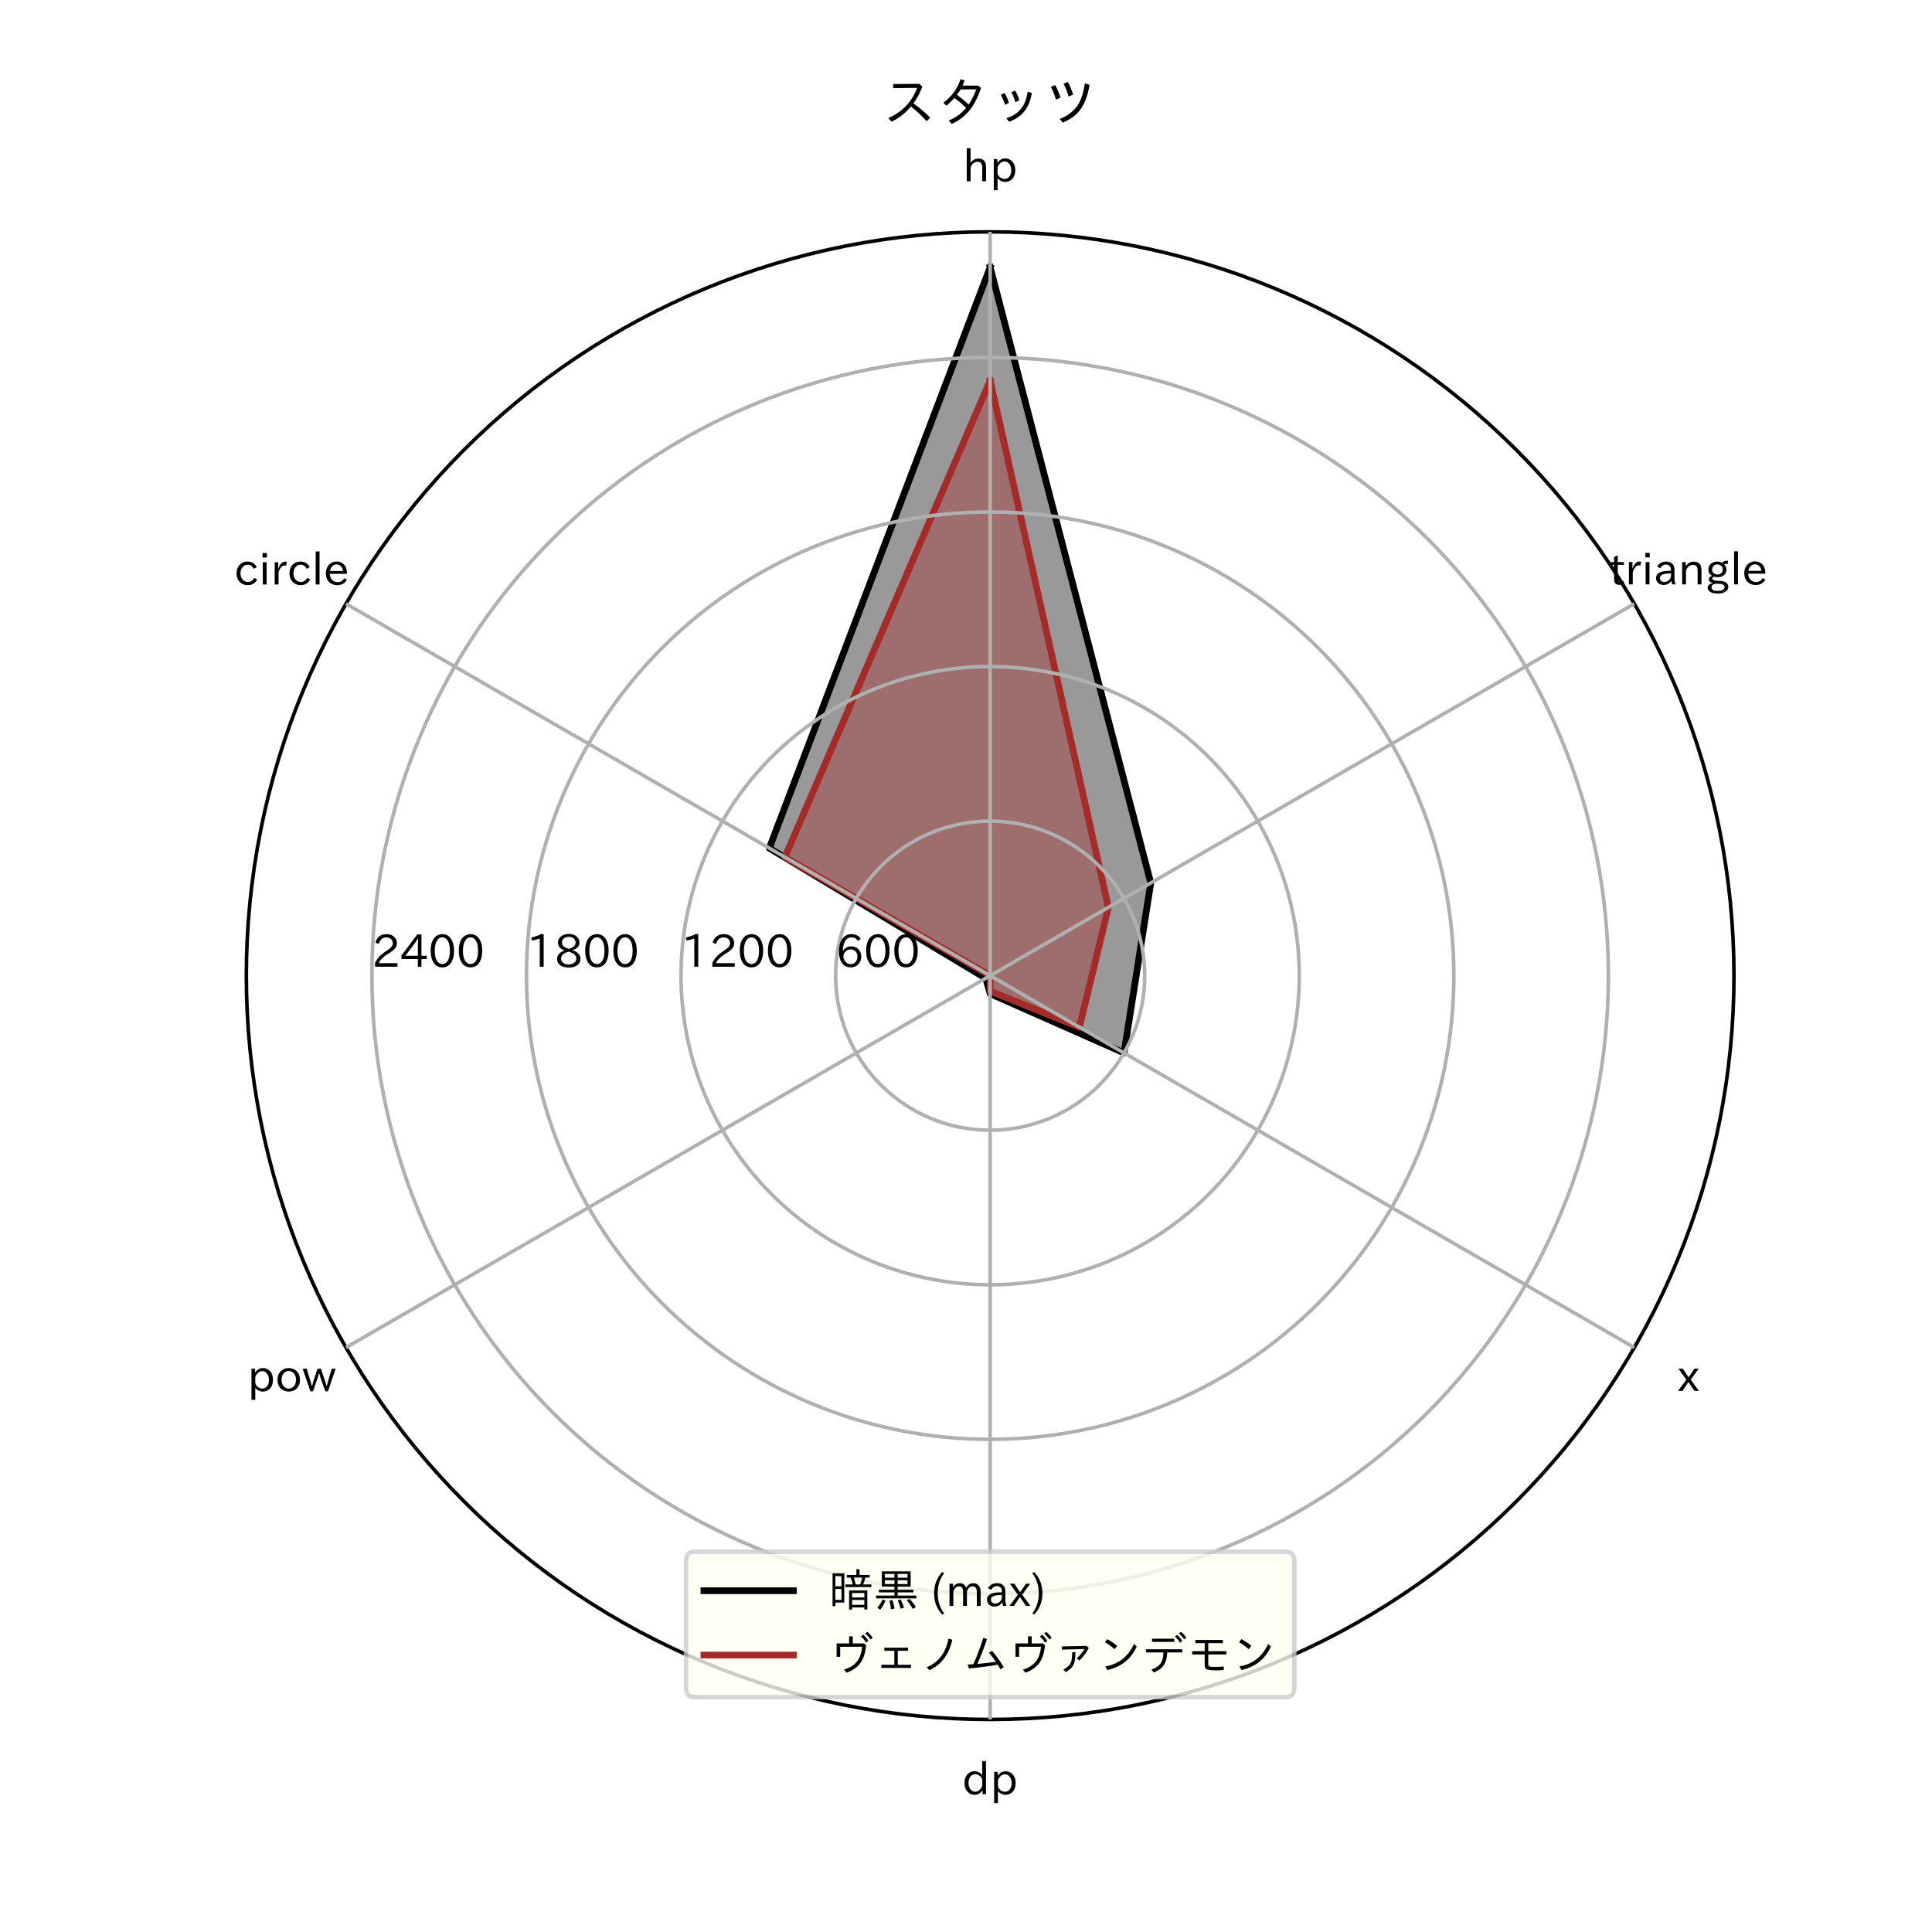
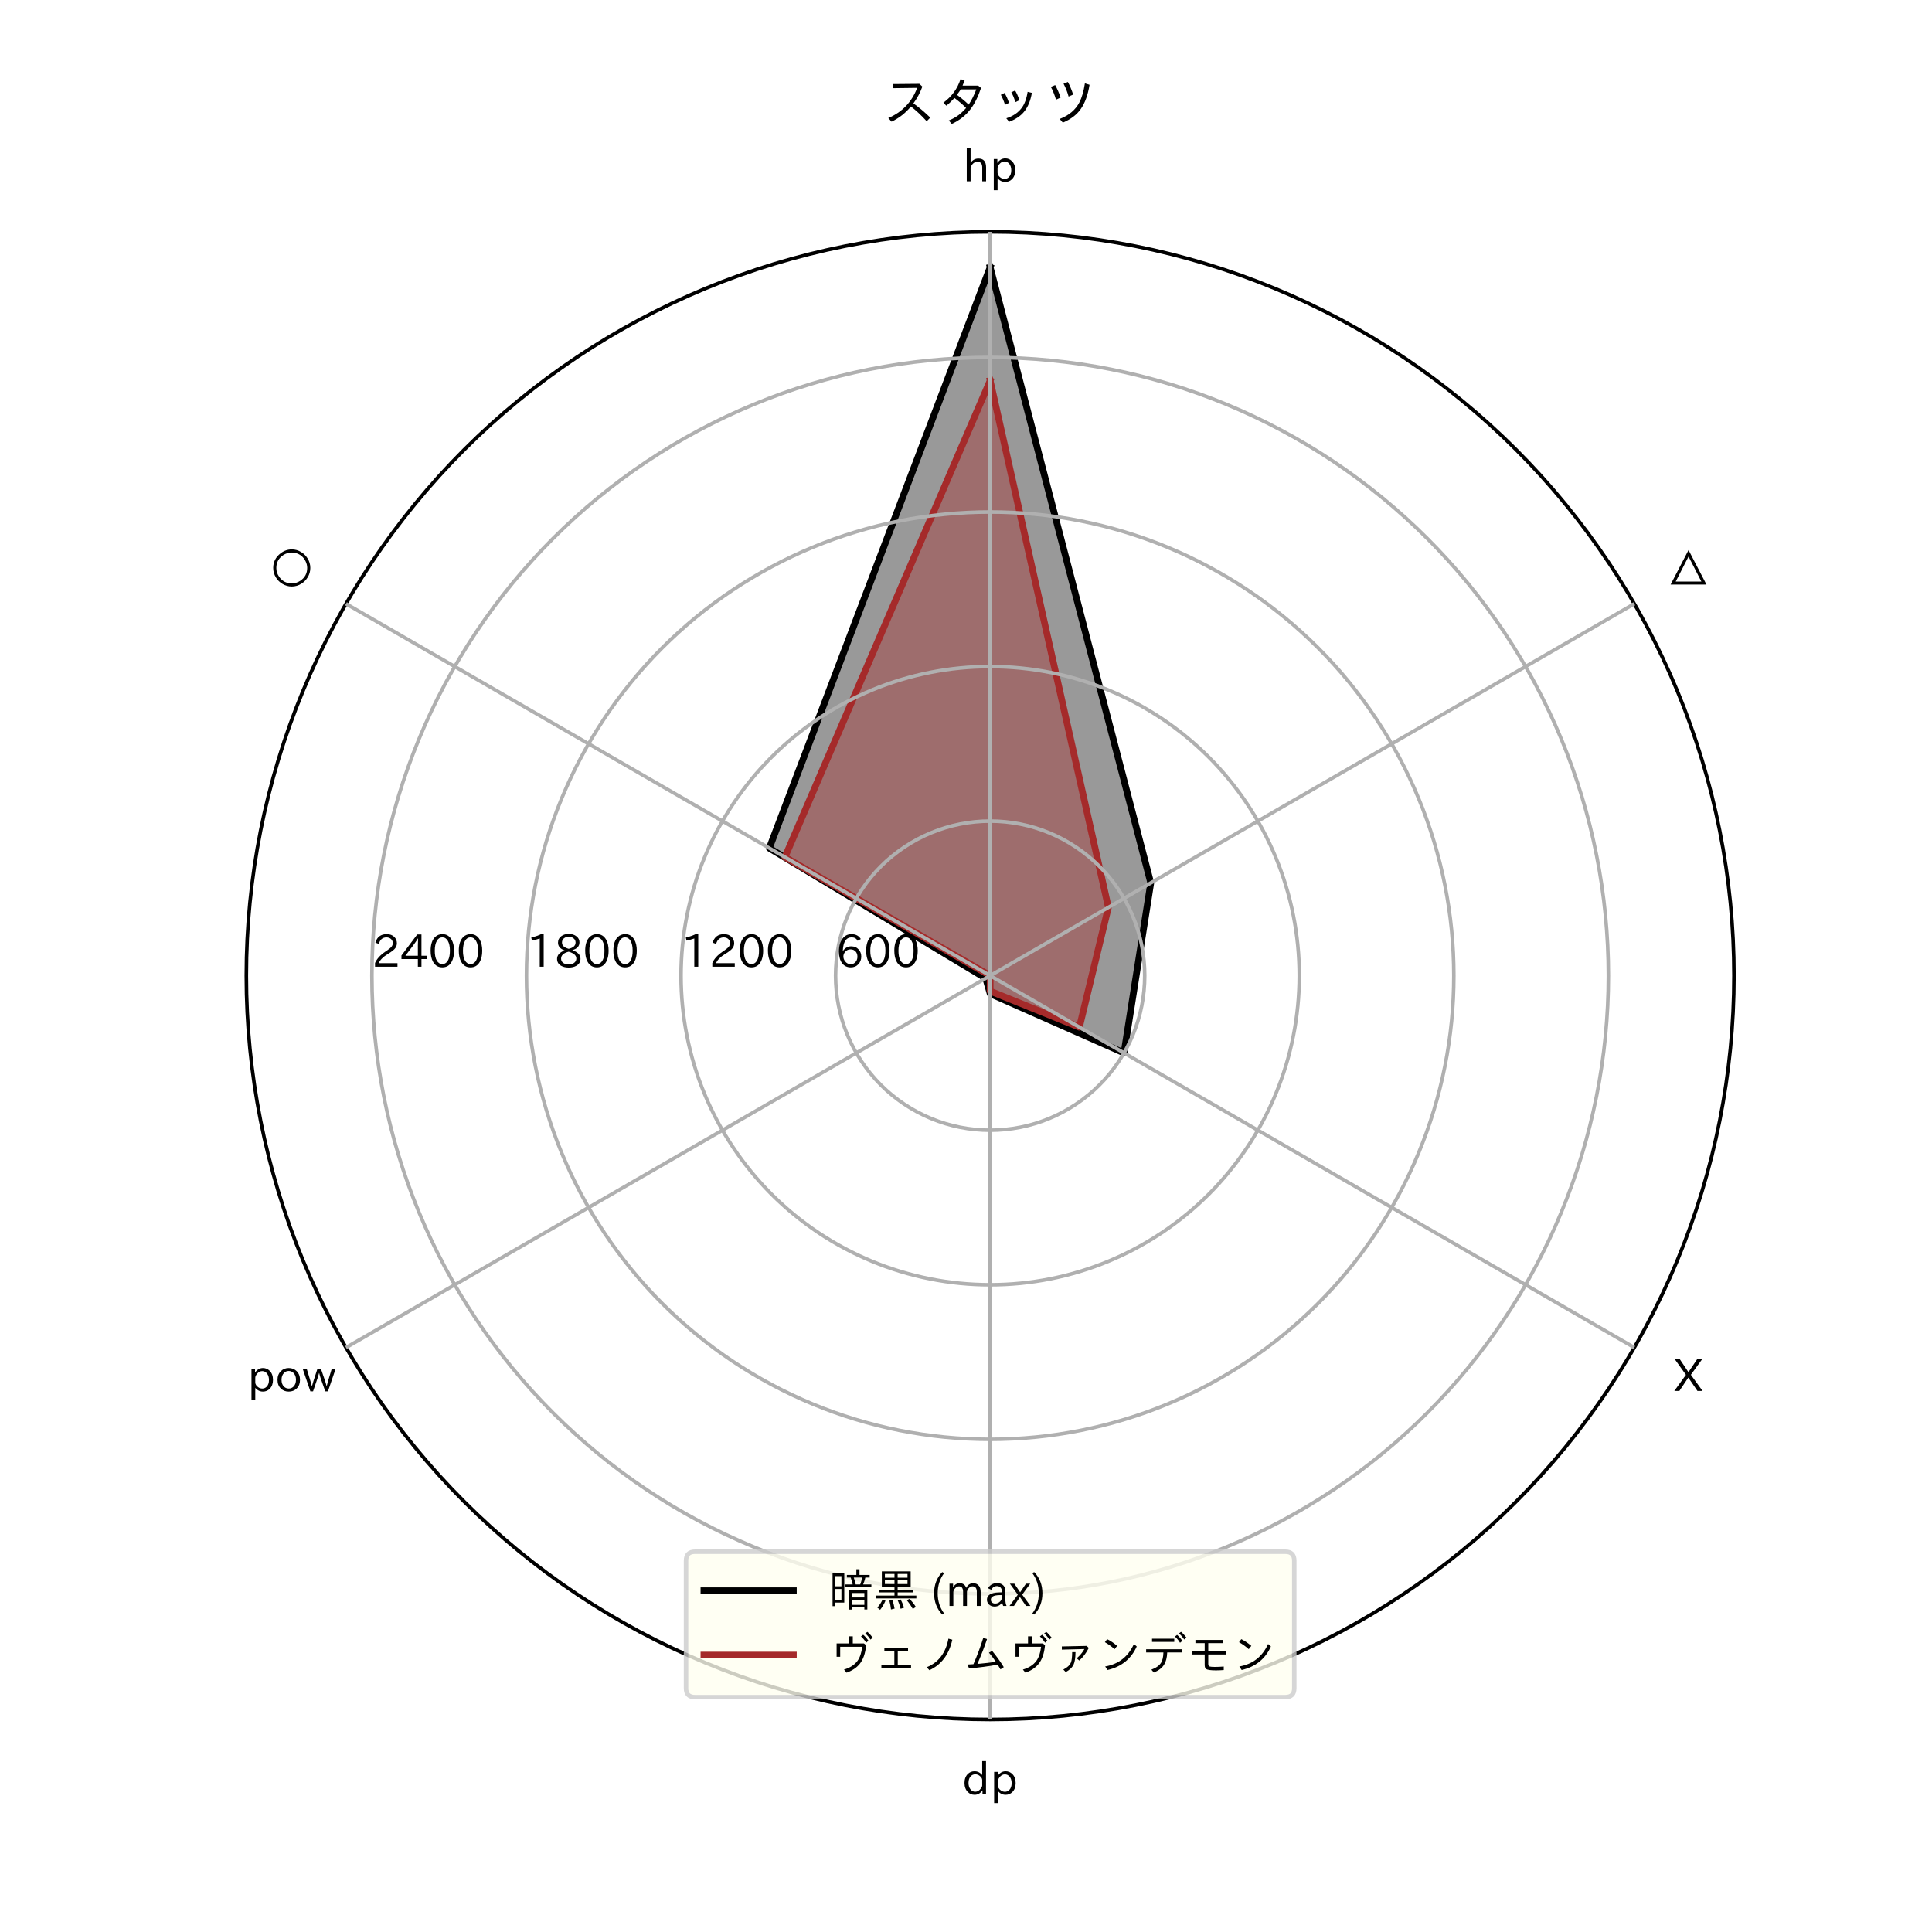
<svg xmlns="http://www.w3.org/2000/svg" xmlns:xlink="http://www.w3.org/1999/xlink" width="432pt" height="432pt" viewBox="0 0 432 432" version="1.1">
  <defs>
    <style type="text/css">*{stroke-linejoin: round; stroke-linecap: butt}</style>
  </defs>
  <g id="figure_1">
    <g id="patch_1">
      <path d="M 0 432  L 432 432  L 432 0  L 0 0  L 0 432  z " style="fill: none" />
    </g>
    <g id="axes_1">
      <g id="patch_2">
        <path d="M 387.72 218.16  C 387.72 196.319 383.418 174.69 375.06 154.512  C 366.701 134.334 354.45 115.998 339.006 100.554  C 323.562 85.11 305.226 72.859 285.048 64.5  C 264.87 56.142 243.241 51.84 221.4 51.84  C 199.559 51.84 177.93 56.142 157.752 64.5  C 137.574 72.859 119.238 85.11 103.794 100.554  C 88.35 115.998 76.099 134.334 67.74 154.512  C 59.382 174.69 55.08 196.319 55.08 218.16  C 55.08 240.001 59.382 261.63 67.74 281.808  C 76.099 301.986 88.35 320.322 103.794 335.766  C 119.238 351.21 137.574 363.461 157.752 371.82  C 177.93 380.178 199.559 384.48 221.4 384.48  C 243.241 384.48 264.87 380.178 285.048 371.82  C 305.226 363.461 323.562 351.21 339.006 335.766  C 354.45 320.322 366.701 301.986 375.06 281.808  C 383.418 261.63 387.72 240.001 387.72 218.16  M 221.4 218.16  C 221.4 218.16 221.4 218.16 221.4 218.16  C 221.4 218.16 221.4 218.16 221.4 218.16  C 221.4 218.16 221.4 218.16 221.4 218.16  C 221.4 218.16 221.4 218.16 221.4 218.16  C 221.4 218.16 221.4 218.16 221.4 218.16  C 221.4 218.16 221.4 218.16 221.4 218.16  C 221.4 218.16 221.4 218.16 221.4 218.16  C 221.4 218.16 221.4 218.16 221.4 218.16  C 221.4 218.16 221.4 218.16 221.4 218.16  C 221.4 218.16 221.4 218.16 221.4 218.16  C 221.4 218.16 221.4 218.16 221.4 218.16  C 221.4 218.16 221.4 218.16 221.4 218.16  C 221.4 218.16 221.4 218.16 221.4 218.16  C 221.4 218.16 221.4 218.16 221.4 218.16  C 221.4 218.16 221.4 218.16 221.4 218.16  C 221.4 218.16 221.4 218.16 221.4 218.16  L 221.4 218.16  z " style="fill: none" />
      </g>
      <g id="patch_3">
-         <path d="M 221.4 59.76  L 172.016 189.648  L 220.402 218.736  L 221.4 222.192  L 251.33 235.44  L 257.316 197.424  z " clip-path="url(#p29bbedadad)" style="opacity: 0.4; stroke: #000000; stroke-linejoin: miter" />
+         <path d="M 221.4 59.76  L 172.016 189.648  L 220.402 218.736  L 221.4 222.192  L 251.33 235.44  L 257.316 197.424  z " clip-path="url(#p4c3645fb79)" style="opacity: 0.4; stroke: #000000; stroke-linejoin: miter" />
      </g>
      <g id="patch_4">
-         <path d="M 221.4 85.104  L 175.508 191.664  L 221.4 218.16  L 221.4 221.616  L 241.353 229.68  L 247.838 202.896  z " clip-path="url(#p29bbedadad)" style="fill: #a52a2a; opacity: 0.4; stroke: #a52a2a; stroke-linejoin: miter" />
+         <path d="M 221.4 85.104  L 175.508 191.664  L 221.4 218.16  L 221.4 221.616  L 241.353 229.68  L 247.838 202.896  z " clip-path="url(#p4c3645fb79)" style="fill: #a52a2a; opacity: 0.4; stroke: #a52a2a; stroke-linejoin: miter" />
      </g>
      <g id="line2d_1">
-         <path d="M 221.4 59.76  L 172.016 189.648  L 220.402 218.736  L 221.4 222.192  L 251.33 235.44  L 257.316 197.424  L 221.4 59.76  " clip-path="url(#p29bbedadad)" style="fill: none; stroke: #000000; stroke-width: 1.5; stroke-linecap: square" />
+         <path d="M 221.4 59.76  L 172.016 189.648  L 220.402 218.736  L 221.4 222.192  L 251.33 235.44  L 257.316 197.424  L 221.4 59.76  " clip-path="url(#p4c3645fb79)" style="fill: none; stroke: #000000; stroke-width: 1.5; stroke-linecap: square" />
      </g>
      <g id="line2d_2">
-         <path d="M 221.4 85.104  L 175.508 191.664  L 221.4 218.16  L 221.4 221.616  L 241.353 229.68  L 247.838 202.896  L 221.4 85.104  " clip-path="url(#p29bbedadad)" style="fill: none; stroke: #a52a2a; stroke-width: 1.5; stroke-linecap: square" />
+         <path d="M 221.4 85.104  L 175.508 191.664  L 221.4 218.16  L 221.4 221.616  L 241.353 229.68  L 247.838 202.896  L 221.4 85.104  " clip-path="url(#p4c3645fb79)" style="fill: none; stroke: #a52a2a; stroke-width: 1.5; stroke-linecap: square" />
      </g>
      <g id="patch_5">
        <path d="M 221.4 51.84  C 199.559 51.84 177.93 56.142 157.752 64.5  C 137.574 72.859 119.238 85.11 103.794 100.554  C 88.35 115.998 76.099 134.334 67.74 154.512  C 59.382 174.69 55.08 196.319 55.08 218.16  C 55.08 240.001 59.382 261.63 67.74 281.808  C 76.099 301.986 88.35 320.322 103.794 335.766  C 119.238 351.21 137.574 363.461 157.752 371.82  C 177.93 380.178 199.559 384.48 221.4 384.48  C 243.241 384.48 264.87 380.178 285.048 371.82  C 305.226 363.461 323.562 351.21 339.006 335.766  C 354.45 320.322 366.701 301.986 375.06 281.808  C 383.418 261.63 387.72 240.001 387.72 218.16  C 387.72 196.319 383.418 174.69 375.06 154.512  C 366.701 134.334 354.45 115.998 339.006 100.554  C 323.562 85.11 305.226 72.859 285.048 64.5  C 264.87 56.142 243.241 51.84 221.4 51.84  " style="fill: none; stroke: #000000; stroke-width: 0.8; stroke-linejoin: miter; stroke-linecap: square" />
      </g>
      <g id="matplotlib.axis_1">
        <g id="xtick_1">
          <g id="line2d_3">
-             <path d="M 221.4 218.16  L 221.4 51.84  " clip-path="url(#p29bbedadad)" style="fill: none; stroke: #b0b0b0; stroke-width: 0.8; stroke-linecap: square" />
+             <path d="M 221.4 218.16  L 221.4 51.84  " clip-path="url(#p4c3645fb79)" style="fill: none; stroke: #b0b0b0; stroke-width: 0.8; stroke-linecap: square" />
          </g>
          <g id="text_1">
            <g transform="translate(215.2602 40.63531) scale(0.1 -0.1)">
              <defs>
                <path id="IPAexGothic-68" d="M 3347 63  L 2797 63  L 2797 2041  Q 2797 2853 2131 2853  Q 1447 2853 1131 2041  L 1131 63  L 581 63  L 581 4794  L 1131 4794  L 1131 2706  Q 1566 3316 2247 3316  Q 3347 3316 3347 2072  L 3347 63  z " transform="scale(0.015625)" />
                <path id="IPAexGothic-70" d="M 1075 2688  Q 1525 3341 2206 3341  Q 2769 3341 3172 2938  Q 3641 2469 3641 1644  Q 3641 841 3178 372  Q 2775 -31 2200 -31  Q 1569 -31 1106 497  L 1106 -1216  L 563 -1216  L 563 3250  L 1075 3250  L 1075 2688  z M 1106 1950  L 1106 1291  Q 1106 897 1516 600  Q 1791 403 2106 403  Q 2469 403 2725 659  Q 3066 997 3066 1631  Q 3066 2200 2784 2559  Q 2503 2900 2100 2900  Q 1656 2900 1338 2484  Q 1106 2184 1106 1950  z " transform="scale(0.015625)" />
              </defs>
              <use xlink:href="#IPAexGothic-68" />
              <use xlink:href="#IPAexGothic-70" transform="translate(60.69336 0)" />
            </g>
          </g>
        </g>
        <g id="xtick_2">
          <g id="line2d_4">
-             <path d="M 221.4 218.16  L 77.363 135  " clip-path="url(#p29bbedadad)" style="fill: none; stroke: #b0b0b0; stroke-width: 0.8; stroke-linecap: square" />
+             <path d="M 221.4 218.16  L 77.363 135  " clip-path="url(#p4c3645fb79)" style="fill: none; stroke: #b0b0b0; stroke-width: 0.8; stroke-linecap: square" />
          </g>
          <g id="text_2">
-             <g transform="translate(52.40392 130.7953) scale(0.1 -0.1)">
-               <defs>
-                 <path id="IPAexGothic-63" d="M 3269 784  Q 2834 -31 1900 -31  Q 1228 -31 788 409  Q 313 891 313 1663  Q 313 2428 788 2913  Q 1222 3347 1881 3347  Q 2813 3347 3206 2541  L 2763 2309  Q 2484 2900 1900 2900  Q 1516 2900 1234 2619  Q 881 2266 881 1650  Q 881 1069 1222 728  Q 1522 428 1956 428  Q 2547 428 2847 1016  L 3269 784  z " transform="scale(0.015625)" />
-                 <path id="IPAexGothic-69" d="M 1178 3928  L 550 3928  L 550 4569  L 1178 4569  L 1178 3928  z M 1138 63  L 588 63  L 588 3250  L 1138 3250  L 1138 63  z " transform="scale(0.015625)" />
-                 <path id="IPAexGothic-72" d="M 2309 3316  L 2213 2769  Q 2106 2791 2022 2791  Q 1653 2791 1413 2444  Q 1113 2006 1113 1675  L 1113 63  L 563 63  L 563 3250  L 1081 3250  L 1056 2303  L 1069 2303  Q 1422 3341 2097 3341  Q 2206 3341 2309 3316  z " transform="scale(0.015625)" />
-                 <path id="IPAexGothic-6c" d="M 1131 63  L 581 63  L 581 4794  L 1131 4794  L 1131 63  z " transform="scale(0.015625)" />
-                 <path id="IPAexGothic-65" d="M 863 1594  Q 891 1041 1209 722  Q 1534 397 1997 397  Q 2606 397 2963 966  L 3322 728  Q 2869 -31 1931 -31  Q 1222 -31 766 422  Q 306 884 306 1641  Q 306 2444 788 2925  Q 1216 3353 1856 3353  Q 2459 3353 2866 2956  Q 3322 2494 3322 1722  L 3322 1594  L 863 1594  z M 2756 1997  Q 2709 2431 2450 2681  Q 2194 2938 1844 2938  Q 1438 2938 1150 2591  Q 953 2356 894 1997  L 2756 1997  z " transform="scale(0.015625)" />
-               </defs>
-               <use xlink:href="#IPAexGothic-63" />
-               <use xlink:href="#IPAexGothic-69" transform="translate(54.39453 0)" />
-               <use xlink:href="#IPAexGothic-72" transform="translate(81.39648 0)" />
-               <use xlink:href="#IPAexGothic-63" transform="translate(118.4082 0)" />
-               <use xlink:href="#IPAexGothic-6c" transform="translate(172.8027 0)" />
-               <use xlink:href="#IPAexGothic-65" transform="translate(199.8047 0)" />
+             <g transform="translate(60.2383 130.7953) scale(0.1 -0.1)">
+               <defs>
+                 <path id="IPAexGothic-3007" d="M 3206 5088  Q 3928 5088 4550 4703  Q 5113 4366 5447 3822  Q 5856 3184 5856 2434  Q 5856 1716 5472 1084  Q 5131 522 4588 188  Q 3950 -222 3194 -222  Q 2484 -222 1850 163  Q 1288 500 953 1044  Q 544 1681 544 2441  Q 544 3719 1613 4538  Q 2338 5088 3206 5088  z M 3188 4641  Q 2541 4641 1972 4263  Q 991 3609 991 2425  Q 991 1753 1381 1191  Q 2041 225 3206 225  Q 3859 225 4428 603  Q 5409 1266 5409 2441  Q 5409 2922 5178 3394  Q 4725 4313 3756 4569  Q 3466 4641 3188 4641  z " transform="scale(0.015625)" />
+               </defs>
+               <use xlink:href="#IPAexGothic-3007" />
            </g>
          </g>
        </g>
        <g id="xtick_3">
          <g id="line2d_5">
-             <path d="M 221.4 218.16  L 77.363 301.32  " clip-path="url(#p29bbedadad)" style="fill: none; stroke: #b0b0b0; stroke-width: 0.8; stroke-linecap: square" />
+             <path d="M 221.4 218.16  L 77.363 301.32  " clip-path="url(#p4c3645fb79)" style="fill: none; stroke: #b0b0b0; stroke-width: 0.8; stroke-linecap: square" />
          </g>
          <g id="text_3">
            <g transform="translate(55.35236 311.1153) scale(0.1 -0.1)">
              <defs>
                <path id="IPAexGothic-6f" d="M 1919 3341  Q 2594 3341 3056 2888  Q 3531 2413 3531 1638  Q 3531 888 3066 422  Q 2609 -31 1919 -31  Q 1228 -31 781 416  Q 313 881 313 1656  Q 313 2413 788 2888  Q 1241 3341 1919 3341  z M 1919 2919  Q 1519 2919 1241 2631  Q 888 2278 888 1650  Q 888 1031 1234 684  Q 1516 403 1919 403  Q 2331 403 2609 691  Q 2956 1038 2956 1672  Q 2956 2269 2603 2631  Q 2316 2919 1919 2919  z " transform="scale(0.015625)" />
                <path id="IPAexGothic-77" d="M 4772 3250  L 3666 6  L 3281 6  L 2609 1919  Q 2509 2203 2413 2622  L 2394 2622  Q 2322 2319 2188 1919  L 1534 6  L 1150 6  L 44 3250  L 619 3250  L 1156 1491  Q 1206 1331 1363 753  L 1381 753  Q 1475 1125 1594 1491  L 2169 3250  L 2656 3250  L 3256 1491  Q 3347 1244 3469 753  L 3488 753  Q 3591 1184 3684 1491  L 4216 3250  L 4772 3250  z " transform="scale(0.015625)" />
              </defs>
              <use xlink:href="#IPAexGothic-70" />
              <use xlink:href="#IPAexGothic-6f" transform="translate(62.10938 0)" />
              <use xlink:href="#IPAexGothic-77" transform="translate(122.5098 0)" />
            </g>
          </g>
        </g>
        <g id="xtick_4">
          <g id="line2d_6">
-             <path d="M 221.4 218.16  L 221.4 384.48  " clip-path="url(#p29bbedadad)" style="fill: none; stroke: #b0b0b0; stroke-width: 0.8; stroke-linecap: square" />
+             <path d="M 221.4 218.16  L 221.4 384.48  " clip-path="url(#p4c3645fb79)" style="fill: none; stroke: #b0b0b0; stroke-width: 0.8; stroke-linecap: square" />
          </g>
          <g id="text_4">
            <g transform="translate(215.1742 401.2753) scale(0.1 -0.1)">
              <defs>
                <path id="IPAexGothic-64" d="M 3391 63  L 2891 63  L 2891 619  Q 2441 -31 1753 -31  Q 1181 -31 788 372  Q 313 844 313 1663  Q 313 2466 772 2938  Q 1169 3341 1753 3341  Q 2384 3341 2847 2809  L 2847 4794  L 3391 4794  L 3391 63  z M 2847 1303  L 2847 2097  Q 2847 2413 2456 2706  Q 2181 2906 1853 2906  Q 1484 2906 1228 2650  Q 888 2309 888 1678  Q 888 1109 1169 750  Q 1441 409 1847 409  Q 2322 409 2656 875  Q 2847 1134 2847 1303  z " transform="scale(0.015625)" />
              </defs>
              <use xlink:href="#IPAexGothic-64" />
              <use xlink:href="#IPAexGothic-70" transform="translate(62.40234 0)" />
            </g>
          </g>
        </g>
        <g id="xtick_5">
          <g id="line2d_7">
-             <path d="M 221.4 218.16  L 365.437 301.32  " clip-path="url(#p29bbedadad)" style="fill: none; stroke: #b0b0b0; stroke-width: 0.8; stroke-linecap: square" />
+             <path d="M 221.4 218.16  L 365.437 301.32  " clip-path="url(#p4c3645fb79)" style="fill: none; stroke: #b0b0b0; stroke-width: 0.8; stroke-linecap: square" />
          </g>
          <g id="text_5">
-             <g transform="translate(375.118 311.1153) scale(0.1 -0.1)">
-               <defs>
-                 <path id="IPAexGothic-78" d="M 3050 63  L 2419 63  L 1547 1338  L 691 63  L 56 63  L 1247 1675  L 106 3250  L 747 3250  L 1578 2016  L 2413 3250  L 3019 3250  L 1875 1681  L 3050 63  z " transform="scale(0.015625)" />
-               </defs>
-               <use xlink:href="#IPAexGothic-78" />
+             <g transform="translate(374.1312 311.1153) scale(0.1 -0.1)">
+               <defs>
+                 <path id="IPAexGothic-58" d="M 4203 63  L 3469 63  L 2163 1972  L 881 63  L 159 63  L 1822 2369  L 203 4634  L 922 4634  L 2181 2753  L 3450 4634  L 4166 4634  L 2528 2375  L 4203 63  z " transform="scale(0.015625)" />
+               </defs>
+               <use xlink:href="#IPAexGothic-58" />
            </g>
          </g>
        </g>
        <g id="xtick_6">
          <g id="line2d_8">
-             <path d="M 221.4 218.16  L 365.437 135  " clip-path="url(#p29bbedadad)" style="fill: none; stroke: #b0b0b0; stroke-width: 0.8; stroke-linecap: square" />
+             <path d="M 221.4 218.16  L 365.437 135  " clip-path="url(#p4c3645fb79)" style="fill: none; stroke: #b0b0b0; stroke-width: 0.8; stroke-linecap: square" />
          </g>
          <g id="text_6">
-             <g transform="translate(359.8898 130.7664) scale(0.1 -0.1)">
-               <defs>
-                 <path id="IPAexGothic-74" d="M 2125 241  Q 1769 -6 1397 -6  Q 653 -6 653 831  L 653 2859  L 219 2859  L 219 3250  L 653 3250  L 653 3966  L 1178 4228  L 1178 3250  L 2063 3250  L 2063 2859  L 1178 2859  L 1178 906  Q 1178 416 1513 416  Q 1738 416 1941 588  L 2125 241  z " transform="scale(0.015625)" />
-                 <path id="IPAexGothic-61" d="M 3156 63  L 2672 63  Q 2559 303 2531 556  L 2509 556  Q 2147 -25 1428 -25  Q 934 -25 622 288  Q 347 563 347 959  Q 347 1947 2050 1997  L 2478 2009  L 2478 2175  Q 2478 2509 2288 2700  Q 2088 2900 1775 2900  Q 1238 2900 969 2378  L 494 2597  Q 938 3328 1788 3328  Q 2375 3328 2691 3000  Q 2984 2706 2984 2169  L 2984 997  Q 2984 400 3156 63  z M 2491 1625  L 2141 1619  Q 903 1591 903 953  Q 903 728 1050 581  Q 1231 403 1525 403  Q 1934 403 2234 703  Q 2491 969 2491 1344  L 2491 1625  z " transform="scale(0.015625)" />
-                 <path id="IPAexGothic-6e" d="M 3328 63  L 2778 63  L 2778 2041  Q 2778 2853 2106 2853  Q 1428 2853 1113 2041  L 1113 63  L 563 63  L 563 3250  L 1075 3250  L 1075 2675  Q 1525 3316 2222 3316  Q 3328 3316 3328 2072  L 3328 63  z " transform="scale(0.015625)" />
-                 <path id="IPAexGothic-67" d="M 1331 1150  Q 1006 1122 1006 900  Q 1006 613 1763 575  L 2131 556  Q 3303 497 3303 -294  Q 3303 -700 2925 -959  Q 2519 -1253 1794 -1253  Q 1138 -1253 738 -1028  Q 353 -809 353 -428  Q 353 84 1075 247  L 1075 269  Q 506 413 506 778  Q 506 1116 994 1297  Q 456 1575 456 2181  Q 456 2650 769 2963  Q 1128 3322 1738 3322  Q 2125 3322 2422 3153  Q 2650 3453 3259 3463  L 3259 3013  Q 2838 3003 2703 2938  Q 3034 2613 3034 2169  Q 3034 1728 2734 1425  Q 2400 1094 1813 1094  Q 1563 1094 1331 1150  z M 1734 2919  Q 1409 2919 1197 2706  Q 988 2497 988 2181  Q 988 1872 1184 1684  Q 1397 1472 1756 1472  Q 2094 1472 2297 1678  Q 2503 1881 2503 2203  Q 2503 2497 2297 2700  Q 2081 2919 1734 2919  z M 1753 159  Q 903 159 903 -366  Q 903 -875 1800 -875  Q 2378 -875 2638 -606  Q 2772 -481 2772 -313  Q 2772 159 1753 159  z " transform="scale(0.015625)" />
-               </defs>
-               <use xlink:href="#IPAexGothic-74" />
-               <use xlink:href="#IPAexGothic-72" transform="translate(34.61914 0)" />
-               <use xlink:href="#IPAexGothic-69" transform="translate(71.63086 0)" />
-               <use xlink:href="#IPAexGothic-61" transform="translate(98.63281 0)" />
-               <use xlink:href="#IPAexGothic-6e" transform="translate(153.6133 0)" />
-               <use xlink:href="#IPAexGothic-67" transform="translate(214.0137 0)" />
-               <use xlink:href="#IPAexGothic-6c" transform="translate(269.5312 0)" />
-               <use xlink:href="#IPAexGothic-65" transform="translate(296.5332 0)" />
+             <g transform="translate(372.5617 130.7953) scale(0.1 -0.1)">
+               <defs>
+                 <path id="IPAexGothic-25b3" d="M 3200 4997  L 5766 56  L 634 56  L 3200 4997  z M 3200 4069  L 1363 484  L 5038 484  L 3200 4069  z " transform="scale(0.015625)" />
+               </defs>
+               <use xlink:href="#IPAexGothic-25b3" />
            </g>
          </g>
        </g>
      </g>
      <g id="matplotlib.axis_2">
        <g id="ytick_1">
          <g id="line2d_9">
-             <path d="M 221.4 183.6  C 216.862 183.6 212.367 184.494 208.174 186.231  C 203.982 187.967 200.172 190.513 196.962 193.722  C 193.753 196.932 191.207 200.742 189.471 204.934  C 187.734 209.127 186.84 213.622 186.84 218.16  C 186.84 222.698 187.734 227.193 189.471 231.386  C 191.207 235.578 193.753 239.388 196.962 242.598  C 200.172 245.807 203.982 248.353 208.174 250.089  C 212.367 251.826 216.862 252.72 221.4 252.72  C 225.938 252.72 230.433 251.826 234.626 250.089  C 238.818 248.353 242.628 245.807 245.838 242.598  C 249.047 239.388 251.593 235.578 253.329 231.386  C 255.066 227.193 255.96 222.698 255.96 218.16  C 255.96 213.622 255.066 209.127 253.329 204.934  C 251.593 200.742 249.047 196.932 245.838 193.722  C 242.628 190.513 238.818 187.967 234.626 186.231  C 230.433 184.494 225.938 183.6 221.4 183.6  " clip-path="url(#p29bbedadad)" style="fill: none; stroke: #b0b0b0; stroke-width: 0.8; stroke-linecap: square" />
+             <path d="M 221.4 183.6  C 216.862 183.6 212.367 184.494 208.174 186.231  C 203.982 187.967 200.172 190.513 196.962 193.722  C 193.753 196.932 191.207 200.742 189.471 204.934  C 187.734 209.127 186.84 213.622 186.84 218.16  C 186.84 222.698 187.734 227.193 189.471 231.386  C 191.207 235.578 193.753 239.388 196.962 242.598  C 200.172 245.807 203.982 248.353 208.174 250.089  C 212.367 251.826 216.862 252.72 221.4 252.72  C 225.938 252.72 230.433 251.826 234.626 250.089  C 238.818 248.353 242.628 245.807 245.838 242.598  C 249.047 239.388 251.593 235.578 253.329 231.386  C 255.066 227.193 255.96 222.698 255.96 218.16  C 255.96 213.622 255.066 209.127 253.329 204.934  C 251.593 200.742 249.047 196.932 245.838 193.722  C 242.628 190.513 238.818 187.967 234.626 186.231  C 230.433 184.494 225.938 183.6 221.4 183.6  " clip-path="url(#p4c3645fb79)" style="fill: none; stroke: #b0b0b0; stroke-width: 0.8; stroke-linecap: square" />
          </g>
          <g id="text_7">
            <g transform="translate(186.84 216.26) scale(0.1 -0.1)">
              <defs>
                <path id="IPAexGothic-36" d="M 1056 2328  Q 1509 2981 2234 2981  Q 2906 2981 3316 2513  Q 3675 2106 3675 1522  Q 3675 884 3272 434  Q 2853 -31 2178 -31  Q 1375 -31 922 581  Q 481 1178 481 2228  Q 481 3425 1013 4109  Q 1494 4725 2272 4725  Q 3191 4725 3609 4025  L 3150 3775  Q 2894 4266 2300 4266  Q 1119 4266 1031 2328  L 1056 2328  z M 2141 2547  Q 1684 2547 1384 2206  Q 1116 1900 1116 1541  Q 1116 1156 1353 844  Q 1672 428 2159 428  Q 2669 428 2941 844  Q 3125 1128 3125 1503  Q 3125 1944 2881 2228  Q 2600 2547 2141 2547  z " transform="scale(0.015625)" />
                <path id="IPAexGothic-30" d="M 2038 4725  Q 2881 4725 3334 3944  Q 3694 3325 3694 2344  Q 3694 1372 3334 741  Q 2888 -31 2016 -31  Q 1147 -31 700 741  Q 341 1372 341 2350  Q 341 3713 1000 4334  Q 1419 4725 2038 4725  z M 2016 4266  Q 1516 4266 1228 3759  Q 934 3247 934 2344  Q 934 1456 1222 947  Q 1513 447 2016 447  Q 2619 447 2909 1153  Q 3100 1622 3100 2375  Q 3100 3256 2806 3759  Q 2509 4266 2016 4266  z " transform="scale(0.015625)" />
              </defs>
              <use xlink:href="#IPAexGothic-36" />
              <use xlink:href="#IPAexGothic-30" transform="translate(62.98828 0)" />
              <use xlink:href="#IPAexGothic-30" transform="translate(125.9766 0)" />
            </g>
          </g>
        </g>
        <g id="ytick_2">
          <g id="line2d_10">
-             <path d="M 221.4 149.04  C 212.323 149.04 203.335 150.828 194.949 154.301  C 186.563 157.775 178.943 162.867 172.525 169.285  C 166.107 175.703 161.015 183.323 157.541 191.709  C 154.068 200.095 152.28 209.083 152.28 218.16  C 152.28 227.237 154.068 236.225 157.541 244.611  C 161.015 252.997 166.107 260.617 172.525 267.035  C 178.943 273.453 186.563 278.545 194.949 282.019  C 203.335 285.492 212.323 287.28 221.4 287.28  C 230.477 287.28 239.465 285.492 247.851 282.019  C 256.237 278.545 263.857 273.453 270.275 267.035  C 276.693 260.617 281.785 252.997 285.259 244.611  C 288.732 236.225 290.52 227.237 290.52 218.16  C 290.52 209.083 288.732 200.095 285.259 191.709  C 281.785 183.323 276.693 175.703 270.275 169.285  C 263.857 162.867 256.237 157.775 247.851 154.301  C 239.465 150.828 230.477 149.04 221.4 149.04  " clip-path="url(#p29bbedadad)" style="fill: none; stroke: #b0b0b0; stroke-width: 0.8; stroke-linecap: square" />
+             <path d="M 221.4 149.04  C 212.323 149.04 203.335 150.828 194.949 154.301  C 186.563 157.775 178.943 162.867 172.525 169.285  C 166.107 175.703 161.015 183.323 157.541 191.709  C 154.068 200.095 152.28 209.083 152.28 218.16  C 152.28 227.237 154.068 236.225 157.541 244.611  C 161.015 252.997 166.107 260.617 172.525 267.035  C 178.943 273.453 186.563 278.545 194.949 282.019  C 203.335 285.492 212.323 287.28 221.4 287.28  C 230.477 287.28 239.465 285.492 247.851 282.019  C 256.237 278.545 263.857 273.453 270.275 267.035  C 276.693 260.617 281.785 252.997 285.259 244.611  C 288.732 236.225 290.52 227.237 290.52 218.16  C 290.52 209.083 288.732 200.095 285.259 191.709  C 281.785 183.323 276.693 175.703 270.275 169.285  C 263.857 162.867 256.237 157.775 247.851 154.301  C 239.465 150.828 230.477 149.04 221.4 149.04  " clip-path="url(#p4c3645fb79)" style="fill: none; stroke: #b0b0b0; stroke-width: 0.8; stroke-linecap: square" />
          </g>
          <g id="text_8">
            <g transform="translate(152.28 216.26) scale(0.1 -0.1)">
              <defs>
                <path id="IPAexGothic-31" d="M 2463 63  L 1900 63  L 1900 4103  Q 1372 3922 788 3797  L 684 4231  Q 1519 4441 2106 4731  L 2463 4731  L 2463 63  z " transform="scale(0.015625)" />
                <path id="IPAexGothic-32" d="M 3659 63  L 447 63  L 447 594  Q 825 1475 1894 2203  L 2072 2322  Q 2619 2697 2791 2906  Q 2988 3153 2988 3444  Q 2988 3772 2756 4003  Q 2500 4259 2084 4259  Q 1250 4259 991 3328  L 497 3506  Q 853 4725 2116 4725  Q 2806 4725 3216 4316  Q 3575 3947 3575 3425  Q 3575 3038 3344 2722  Q 3131 2416 2366 1938  L 2231 1856  Q 1256 1253 978 569  L 3659 569  L 3659 63  z " transform="scale(0.015625)" />
              </defs>
              <use xlink:href="#IPAexGothic-31" />
              <use xlink:href="#IPAexGothic-32" transform="translate(62.98828 0)" />
              <use xlink:href="#IPAexGothic-30" transform="translate(125.9766 0)" />
              <use xlink:href="#IPAexGothic-30" transform="translate(188.9648 0)" />
            </g>
          </g>
        </g>
        <g id="ytick_3">
          <g id="line2d_11">
-             <path d="M 221.4 114.48  C 207.785 114.48 194.302 117.162 181.723 122.372  C 169.145 127.582 157.715 135.22 148.087 144.847  C 138.46 154.475 130.822 165.905 125.612 178.483  C 120.402 191.062 117.72 204.545 117.72 218.16  C 117.72 231.775 120.402 245.258 125.612 257.837  C 130.822 270.415 138.46 281.845 148.087 291.473  C 157.715 301.1 169.145 308.738 181.723 313.948  C 194.302 319.158 207.785 321.84 221.4 321.84  C 235.015 321.84 248.498 319.158 261.077 313.948  C 273.655 308.738 285.085 301.1 294.713 291.473  C 304.34 281.845 311.978 270.415 317.188 257.837  C 322.398 245.258 325.08 231.775 325.08 218.16  C 325.08 204.545 322.398 191.062 317.188 178.483  C 311.978 165.905 304.34 154.475 294.713 144.847  C 285.085 135.22 273.655 127.582 261.077 122.372  C 248.498 117.162 235.015 114.48 221.4 114.48  " clip-path="url(#p29bbedadad)" style="fill: none; stroke: #b0b0b0; stroke-width: 0.8; stroke-linecap: square" />
+             <path d="M 221.4 114.48  C 207.785 114.48 194.302 117.162 181.723 122.372  C 169.145 127.582 157.715 135.22 148.087 144.847  C 138.46 154.475 130.822 165.905 125.612 178.483  C 120.402 191.062 117.72 204.545 117.72 218.16  C 117.72 231.775 120.402 245.258 125.612 257.837  C 130.822 270.415 138.46 281.845 148.087 291.473  C 157.715 301.1 169.145 308.738 181.723 313.948  C 194.302 319.158 207.785 321.84 221.4 321.84  C 235.015 321.84 248.498 319.158 261.077 313.948  C 273.655 308.738 285.085 301.1 294.713 291.473  C 304.34 281.845 311.978 270.415 317.188 257.837  C 322.398 245.258 325.08 231.775 325.08 218.16  C 325.08 204.545 322.398 191.062 317.188 178.483  C 311.978 165.905 304.34 154.475 294.713 144.847  C 285.085 135.22 273.655 127.582 261.077 122.372  C 248.498 117.162 235.015 114.48 221.4 114.48  " clip-path="url(#p4c3645fb79)" style="fill: none; stroke: #b0b0b0; stroke-width: 0.8; stroke-linecap: square" />
          </g>
          <g id="text_9">
            <g transform="translate(117.72 216.26) scale(0.1 -0.1)">
              <defs>
                <path id="IPAexGothic-38" d="M 2541 2425  Q 3700 2031 3700 1197  Q 3700 541 3100 197  Q 2663 -56 2016 -56  Q 1366 -56 928 197  Q 347 531 347 1178  Q 347 1988 1409 2381  L 1409 2400  Q 481 2734 481 3509  Q 481 4100 981 4456  Q 1406 4756 2019 4756  Q 2703 4756 3131 4403  Q 3553 4069 3553 3566  Q 3553 2706 2541 2444  L 2541 2425  z M 2022 2625  Q 2997 2856 2997 3528  Q 2997 3916 2675 4150  Q 2413 4347 2016 4347  Q 1606 4347 1331 4128  Q 1050 3897 1050 3522  Q 1050 3150 1350 2925  Q 1494 2809 1722 2722  Q 1984 2616 2022 2625  z M 1978 2209  Q 922 1931 922 1216  Q 922 775 1313 556  Q 1606 391 2009 391  Q 2575 391 2881 697  Q 3106 922 3106 1250  Q 3106 1594 2794 1850  Q 2609 1994 2350 2100  Q 2047 2222 1978 2209  z " transform="scale(0.015625)" />
              </defs>
              <use xlink:href="#IPAexGothic-31" />
              <use xlink:href="#IPAexGothic-38" transform="translate(62.98828 0)" />
              <use xlink:href="#IPAexGothic-30" transform="translate(125.9766 0)" />
              <use xlink:href="#IPAexGothic-30" transform="translate(188.9648 0)" />
            </g>
          </g>
        </g>
        <g id="ytick_4">
          <g id="line2d_12">
-             <path d="M 221.4 79.92  C 203.246 79.92 185.269 83.496 168.498 90.443  C 151.726 97.39 136.486 107.573 123.65 120.41  C 110.813 133.246 100.63 148.486 93.683 165.258  C 86.736 182.029 83.16 200.006 83.16 218.16  C 83.16 236.314 86.736 254.291 93.683 271.062  C 100.63 287.834 110.813 303.074 123.65 315.91  C 136.486 328.747 151.726 338.93 168.498 345.877  C 185.269 352.824 203.246 356.4 221.4 356.4  C 239.554 356.4 257.531 352.824 274.302 345.877  C 291.074 338.93 306.314 328.747 319.15 315.91  C 331.987 303.074 342.17 287.834 349.117 271.062  C 356.064 254.291 359.64 236.314 359.64 218.16  C 359.64 200.006 356.064 182.029 349.117 165.258  C 342.17 148.486 331.987 133.246 319.15 120.41  C 306.314 107.573 291.074 97.39 274.302 90.443  C 257.531 83.496 239.554 79.92 221.4 79.92  " clip-path="url(#p29bbedadad)" style="fill: none; stroke: #b0b0b0; stroke-width: 0.8; stroke-linecap: square" />
+             <path d="M 221.4 79.92  C 203.246 79.92 185.269 83.496 168.498 90.443  C 151.726 97.39 136.486 107.573 123.65 120.41  C 110.813 133.246 100.63 148.486 93.683 165.258  C 86.736 182.029 83.16 200.006 83.16 218.16  C 83.16 236.314 86.736 254.291 93.683 271.062  C 100.63 287.834 110.813 303.074 123.65 315.91  C 136.486 328.747 151.726 338.93 168.498 345.877  C 185.269 352.824 203.246 356.4 221.4 356.4  C 239.554 356.4 257.531 352.824 274.302 345.877  C 291.074 338.93 306.314 328.747 319.15 315.91  C 331.987 303.074 342.17 287.834 349.117 271.062  C 356.064 254.291 359.64 236.314 359.64 218.16  C 359.64 200.006 356.064 182.029 349.117 165.258  C 342.17 148.486 331.987 133.246 319.15 120.41  C 306.314 107.573 291.074 97.39 274.302 90.443  C 257.531 83.496 239.554 79.92 221.4 79.92  " clip-path="url(#p4c3645fb79)" style="fill: none; stroke: #b0b0b0; stroke-width: 0.8; stroke-linecap: square" />
          </g>
          <g id="text_10">
            <g transform="translate(83.16 216.26) scale(0.1 -0.1)">
              <defs>
                <path id="IPAexGothic-34" d="M 3813 1159  L 3059 1159  L 3059 63  L 2547 63  L 2547 1159  L 197 1159  L 197 1672  L 2456 4678  L 3059 4678  L 3059 1634  L 3813 1634  L 3813 1159  z M 2578 4109  L 2559 4109  Q 2278 3656 2003 3284  L 759 1634  L 2547 1634  L 2547 3144  Q 2547 3481 2578 4109  z " transform="scale(0.015625)" />
              </defs>
              <use xlink:href="#IPAexGothic-32" />
              <use xlink:href="#IPAexGothic-34" transform="translate(62.98828 0)" />
              <use xlink:href="#IPAexGothic-30" transform="translate(125.9766 0)" />
              <use xlink:href="#IPAexGothic-30" transform="translate(188.9648 0)" />
            </g>
          </g>
        </g>
      </g>
      <g id="text_11">
        <g transform="translate(197.4 27.14469) scale(0.12 -0.12)">
          <defs>
            <path id="IPAexGothic-30b9" d="M 4359 4481  L 4716 4147  Q 4328 3072 3647 2150  Q 4659 1434 5659 453  L 5234 19  Q 4256 1088 3353 1778  Q 2372 597 1044 -31  L 653 403  Q 3128 1453 4097 4000  L 1241 3963  L 1228 4453  L 4359 4481  z " transform="scale(0.015625)" />
            <path id="IPAexGothic-30bf" d="M 4978 4263  L 5313 3988  Q 4797 2431 4056 1459  Q 3191 325 1822 -300  L 1466 109  Q 2131 381 2613 738  Q 3053 1066 3531 1600  Q 2919 2225 2144 2791  Q 1603 2203 1172 1875  L 825 2234  Q 2316 3328 2866 5031  L 3359 4897  Q 3325 4775 3109 4263  L 4978 4263  z M 2894 3816  Q 2709 3522 2438 3169  Q 3194 2616 3841 2003  Q 4366 2806 4747 3816  L 2894 3816  z " transform="scale(0.015625)" />
            <path id="IPAexGothic-30c3" d="M 1775 1984  Q 1553 2666 1275 3175  L 1716 3391  Q 2034 2866 2247 2209  L 1775 1984  z M 3003 2297  Q 2813 2978 2522 3469  L 2978 3681  Q 3291 3166 3484 2522  L 3003 2297  z M 1928 372  Q 3094 744 3731 1569  Q 4275 2263 4469 3525  L 4975 3406  Q 4734 1975 4016 1119  Q 3406 391 2266 -44  L 1928 372  z " transform="scale(0.015625)" />
            <path id="IPAexGothic-30c4" d="M 1453 2591  Q 1197 3459 838 4116  L 1356 4331  Q 1734 3647 2003 2841  L 1453 2591  z M 2956 2963  Q 2741 3763 2353 4494  L 2866 4706  Q 3234 4031 3500 3200  L 2956 2963  z M 1894 294  Q 3550 928 4244 2272  Q 4678 3109 4900 4538  L 5453 4366  Q 5166 2584 4434 1519  Q 3722 463 2266 -147  L 1894 294  z " transform="scale(0.015625)" />
          </defs>
          <use xlink:href="#IPAexGothic-30b9" />
          <use xlink:href="#IPAexGothic-30bf" transform="translate(100 0)" />
          <use xlink:href="#IPAexGothic-30c3" transform="translate(200 0)" />
          <use xlink:href="#IPAexGothic-30c4" transform="translate(300 0)" />
        </g>
      </g>
      <g id="legend_1">
        <g id="patch_6">
          <path d="M 155.4 379.48  L 287.4 379.48  Q 289.4 379.48 289.4 377.48  L 289.4 348.966  Q 289.4 346.966 287.4 346.966  L 155.4 346.966  Q 153.4 346.966 153.4 348.966  L 153.4 377.48  Q 153.4 379.48 155.4 379.48  z " style="fill: #fffff0; opacity: 0.8; stroke: #cccccc; stroke-linejoin: miter" />
        </g>
        <g id="line2d_13">
          <path d="M 157.4 355.689  L 167.4 355.689  L 177.4 355.689  " style="fill: none; stroke: #000000; stroke-width: 1.5; stroke-linecap: square" />
        </g>
        <g id="text_12">
          <g transform="translate(185.4 359.1894) scale(0.1 -0.1)">
            <defs>
              <path id="IPAexGothic-6697" d="M 2166 4728  L 2166 544  L 891 544  L 891 31  L 488 31  L 488 4728  L 2166 4728  z M 891 4331  L 891 2875  L 1756 2875  L 1756 4331  L 891 4331  z M 891 2491  L 891 934  L 1756 934  L 1756 2491  L 891 2491  z M 4341 4500  L 5794 4500  L 5794 4128  L 5184 4128  Q 5053 3584 4866 3138  L 6044 3138  L 6044 2759  L 2319 2759  L 2319 3138  L 3369 3138  Q 3244 3719 3081 4128  L 2538 4128  L 2538 4500  L 3894 4500  L 3894 5313  L 4341 5313  L 4341 4500  z M 3522 4128  Q 3666 3738 3803 3138  L 4444 3138  Q 4597 3541 4738 4128  L 3522 4128  z M 5466 2284  L 5466 -447  L 5038 -447  L 5038 -153  L 3284 -153  L 3284 -459  L 2856 -459  L 2856 2284  L 5466 2284  z M 3284 1913  L 3284 1281  L 5038 1281  L 5038 1913  L 3284 1913  z M 3284 922  L 3284 219  L 5038 219  L 5038 922  L 3284 922  z " transform="scale(0.015625)" />
              <path id="IPAexGothic-9ed2" d="M 5266 5013  L 5266 2828  L 3403 2828  L 3403 2388  L 5663 2388  L 5663 2003  L 3403 2003  L 3403 1544  L 6078 1544  L 6078 1141  L 319 1141  L 319 1544  L 2950 1544  L 2950 2003  L 722 2003  L 722 2388  L 2950 2388  L 2950 2828  L 1138 2828  L 1138 5013  L 5266 5013  z M 1578 4641  L 1578 4103  L 2950 4103  L 2950 4641  L 1578 4641  z M 1578 3744  L 1578 3200  L 2950 3200  L 2950 3744  L 1578 3744  z M 4813 3200  L 4813 3744  L 3403 3744  L 3403 3200  L 4813 3200  z M 4813 4103  L 4813 4641  L 3403 4641  L 3403 4103  L 4813 4103  z M 491 -166  Q 953 316 1247 984  L 1663 806  Q 1325 41 894 -494  L 491 -166  z M 2450 -441  Q 2381 216 2219 819  L 2647 922  Q 2847 384 2963 -319  L 2450 -441  z M 3831 -341  Q 3638 394 3409 856  L 3825 984  Q 4125 450 4313 -184  L 3831 -341  z M 5572 -366  Q 5175 334 4709 878  L 5088 1069  Q 5616 569 6009 -84  L 5572 -366  z " transform="scale(0.015625)" />
              <path id="IPAexGothic-20" transform="scale(0.015625)" />
              <path id="IPAexGothic-28" d="M 1928 -1016  L 1653 -1166  Q 488 69 488 1875  Q 488 3678 1653 4909  L 1928 4763  Q 1006 3522 1006 1881  Q 1006 203 1928 -1016  z " transform="scale(0.015625)" />
              <path id="IPAexGothic-6d" d="M 5022 63  L 4472 63  L 4472 2059  Q 4472 2869 3847 2869  Q 3550 2869 3303 2594  Q 3128 2397 3059 2103  L 3059 63  L 2509 63  L 2509 2066  Q 2509 2869 1919 2869  Q 1606 2869 1369 2594  Q 1113 2306 1113 2041  L 1113 63  L 563 63  L 563 3250  L 1075 3250  L 1075 2700  Q 1391 3316 2028 3316  Q 2725 3316 2956 2647  Q 3303 3316 3953 3316  Q 4478 3316 4772 2944  Q 5022 2638 5022 2072  L 5022 63  z " transform="scale(0.015625)" />
+               <path id="IPAexGothic-61" d="M 3156 63  L 2672 63  Q 2559 303 2531 556  L 2509 556  Q 2147 -25 1428 -25  Q 934 -25 622 288  Q 347 563 347 959  Q 347 1947 2050 1997  L 2478 2009  L 2478 2175  Q 2478 2509 2288 2700  Q 2088 2900 1775 2900  Q 1238 2900 969 2378  L 494 2597  Q 938 3328 1788 3328  Q 2375 3328 2691 3000  Q 2984 2706 2984 2169  L 2984 997  Q 2984 400 3156 63  z M 2491 1625  L 2141 1619  Q 903 1591 903 953  Q 903 728 1050 581  Q 1231 403 1525 403  Q 1934 403 2234 703  Q 2491 969 2491 1344  L 2491 1625  z " transform="scale(0.015625)" />
+               <path id="IPAexGothic-78" d="M 3050 63  L 2419 63  L 1547 1338  L 691 63  L 56 63  L 1247 1675  L 106 3250  L 747 3250  L 1578 2016  L 2413 3250  L 3019 3250  L 1875 1681  L 3050 63  z " transform="scale(0.015625)" />
              <path id="IPAexGothic-29" d="M 466 4909  Q 1638 3672 1638 1875  Q 1638 75 466 -1166  L 191 -1016  Q 1119 216 1119 1881  Q 1119 3509 191 4763  L 466 4909  z " transform="scale(0.015625)" />
            </defs>
            <use xlink:href="#IPAexGothic-6697" />
            <use xlink:href="#IPAexGothic-9ed2" transform="translate(100 0)" />
            <use xlink:href="#IPAexGothic-20" transform="translate(200 0)" />
            <use xlink:href="#IPAexGothic-28" transform="translate(227.002 0)" />
            <use xlink:href="#IPAexGothic-6d" transform="translate(260.3027 0)" />
            <use xlink:href="#IPAexGothic-61" transform="translate(347.4121 0)" />
            <use xlink:href="#IPAexGothic-78" transform="translate(402.3926 0)" />
            <use xlink:href="#IPAexGothic-29" transform="translate(451.2695 0)" />
          </g>
        </g>
        <g id="line2d_14">
          <path d="M 157.4 370.08  L 167.4 370.08  L 177.4 370.08  " style="fill: none; stroke: #a52a2a; stroke-width: 1.5; stroke-linecap: square" />
        </g>
        <g id="text_13">
          <g transform="translate(185.4 373.58) scale(0.1 -0.1)">
            <defs>
              <path id="IPAexGothic-30f4" d="M 2859 4922  L 3384 4922  L 3384 3903  L 4984 3903  L 5291 3653  Q 5128 1909 4375 984  Q 3713 156 2494 -278  L 2125 166  Q 3403 538 4050 1406  Q 4584 2138 4728 3428  L 1581 3428  L 1581 1994  L 1069 1994  L 1069 3903  L 2859 3903  L 2859 4922  z M 5919 4459  Q 5541 5028 5166 5331  L 5466 5563  Q 5850 5253 6241 4738  L 5919 4459  z M 5294 4019  Q 5003 4509 4556 4909  L 4872 5153  Q 5241 4844 5625 4294  L 5294 4019  z " transform="scale(0.015625)" />
              <path id="IPAexGothic-30a7" d="M 1503 3297  L 4891 3297  L 4891 2856  L 3419 2856  L 3419 850  L 5319 850  L 5319 403  L 1075 403  L 1075 850  L 2931 850  L 2931 2856  L 1503 2856  L 1503 3297  z " transform="scale(0.015625)" />
              <path id="IPAexGothic-30ce" d="M 1159 500  Q 3694 1525 4269 4591  L 4828 4438  Q 4106 1244 1550 78  L 1159 500  z " transform="scale(0.015625)" />
              <path id="IPAexGothic-30e0" d="M 609 891  L 719 897  L 884 903  Q 1053 916 1263 925  Q 1413 931 1447 934  Q 2291 2888 2856 4706  L 3394 4525  Q 2841 2859 2019 981  Q 3553 1109 4659 1275  Q 4200 1950 3669 2588  L 4122 2838  Q 5075 1700 5788 513  L 5319 194  Q 5038 691 4922 866  Q 2919 509 822 328  L 609 891  z " transform="scale(0.015625)" />
              <path id="IPAexGothic-30a1" d="M 4859 3553  L 5153 3256  Q 4616 2194 3797 1459  L 3425 1778  Q 4156 2413 4525 3103  L 1300 3022  L 1300 3475  L 4859 3553  z M 1513 172  Q 2341 578 2600 1184  Q 2769 1594 2778 2663  L 3253 2663  Q 3244 1444 2991 903  Q 2703 269 1856 -191  L 1513 172  z " transform="scale(0.015625)" />
              <path id="IPAexGothic-30f3" d="M 2444 3084  Q 1816 3656 1056 4084  L 1381 4519  Q 2063 4191 2816 3559  L 2444 3084  z M 1100 609  Q 3984 1106 5216 3828  L 5619 3469  Q 4413 794 1434 103  L 1100 609  z " transform="scale(0.015625)" />
              <path id="IPAexGothic-30c7" d="M 563 3072  L 5741 3072  L 5741 2613  L 3578 2613  Q 3538 1516 3134 872  Q 2688 156 1663 -256  L 1313 156  Q 2338 538 2713 1166  Q 3003 1644 3034 2613  L 563 2613  L 563 3072  z M 1406 4588  L 4588 4588  L 4588 4128  L 1406 4128  L 1406 4588  z M 6009 4469  Q 5647 5009 5253 5338  L 5553 5569  Q 5938 5259 6328 4744  L 6009 4469  z M 5413 4000  Q 5125 4491 4678 4891  L 4991 5131  Q 5363 4825 5747 4275  L 5413 4000  z " transform="scale(0.015625)" />
              <path id="IPAexGothic-30e2" d="M 1216 4409  L 5147 4409  L 5147 3950  L 3053 3950  L 3053 2797  L 5644 2797  L 5644 2328  L 3053 2328  L 3053 972  Q 3053 669 3272 600  Q 3453 544 4013 544  Q 4556 544 5269 600  L 5269 97  Q 4684 50 4147 50  Q 3025 50 2753 250  Q 2541 403 2541 825  L 2541 2328  L 744 2328  L 744 2797  L 2541 2797  L 2541 3950  L 1216 3950  L 1216 4409  z " transform="scale(0.015625)" />
            </defs>
            <use xlink:href="#IPAexGothic-30f4" />
            <use xlink:href="#IPAexGothic-30a7" transform="translate(100 0)" />
            <use xlink:href="#IPAexGothic-30ce" transform="translate(200 0)" />
            <use xlink:href="#IPAexGothic-30e0" transform="translate(300 0)" />
            <use xlink:href="#IPAexGothic-30f4" transform="translate(400 0)" />
            <use xlink:href="#IPAexGothic-30a1" transform="translate(500 0)" />
            <use xlink:href="#IPAexGothic-30f3" transform="translate(600 0)" />
            <use xlink:href="#IPAexGothic-30c7" transform="translate(700 0)" />
            <use xlink:href="#IPAexGothic-30e2" transform="translate(800 0)" />
            <use xlink:href="#IPAexGothic-30f3" transform="translate(900 0)" />
          </g>
        </g>
      </g>
    </g>
  </g>
  <defs>
-     <clipPath id="p29bbedadad">
+     <clipPath id="p4c3645fb79">
      <path d="M 387.72 218.16  C 387.72 196.319 383.418 174.69 375.06 154.512  C 366.701 134.334 354.45 115.998 339.006 100.554  C 323.562 85.11 305.226 72.859 285.048 64.5  C 264.87 56.142 243.241 51.84 221.4 51.84  C 199.559 51.84 177.93 56.142 157.752 64.5  C 137.574 72.859 119.238 85.11 103.794 100.554  C 88.35 115.998 76.099 134.334 67.74 154.512  C 59.382 174.69 55.08 196.319 55.08 218.16  C 55.08 240.001 59.382 261.63 67.74 281.808  C 76.099 301.986 88.35 320.322 103.794 335.766  C 119.238 351.21 137.574 363.461 157.752 371.82  C 177.93 380.178 199.559 384.48 221.4 384.48  C 243.241 384.48 264.87 380.178 285.048 371.82  C 305.226 363.461 323.562 351.21 339.006 335.766  C 354.45 320.322 366.701 301.986 375.06 281.808  C 383.418 261.63 387.72 240.001 387.72 218.16  M 221.4 218.16  C 221.4 218.16 221.4 218.16 221.4 218.16  C 221.4 218.16 221.4 218.16 221.4 218.16  C 221.4 218.16 221.4 218.16 221.4 218.16  C 221.4 218.16 221.4 218.16 221.4 218.16  C 221.4 218.16 221.4 218.16 221.4 218.16  C 221.4 218.16 221.4 218.16 221.4 218.16  C 221.4 218.16 221.4 218.16 221.4 218.16  C 221.4 218.16 221.4 218.16 221.4 218.16  C 221.4 218.16 221.4 218.16 221.4 218.16  C 221.4 218.16 221.4 218.16 221.4 218.16  C 221.4 218.16 221.4 218.16 221.4 218.16  C 221.4 218.16 221.4 218.16 221.4 218.16  C 221.4 218.16 221.4 218.16 221.4 218.16  C 221.4 218.16 221.4 218.16 221.4 218.16  C 221.4 218.16 221.4 218.16 221.4 218.16  C 221.4 218.16 221.4 218.16 221.4 218.16  z " />
    </clipPath>
  </defs>
</svg>
